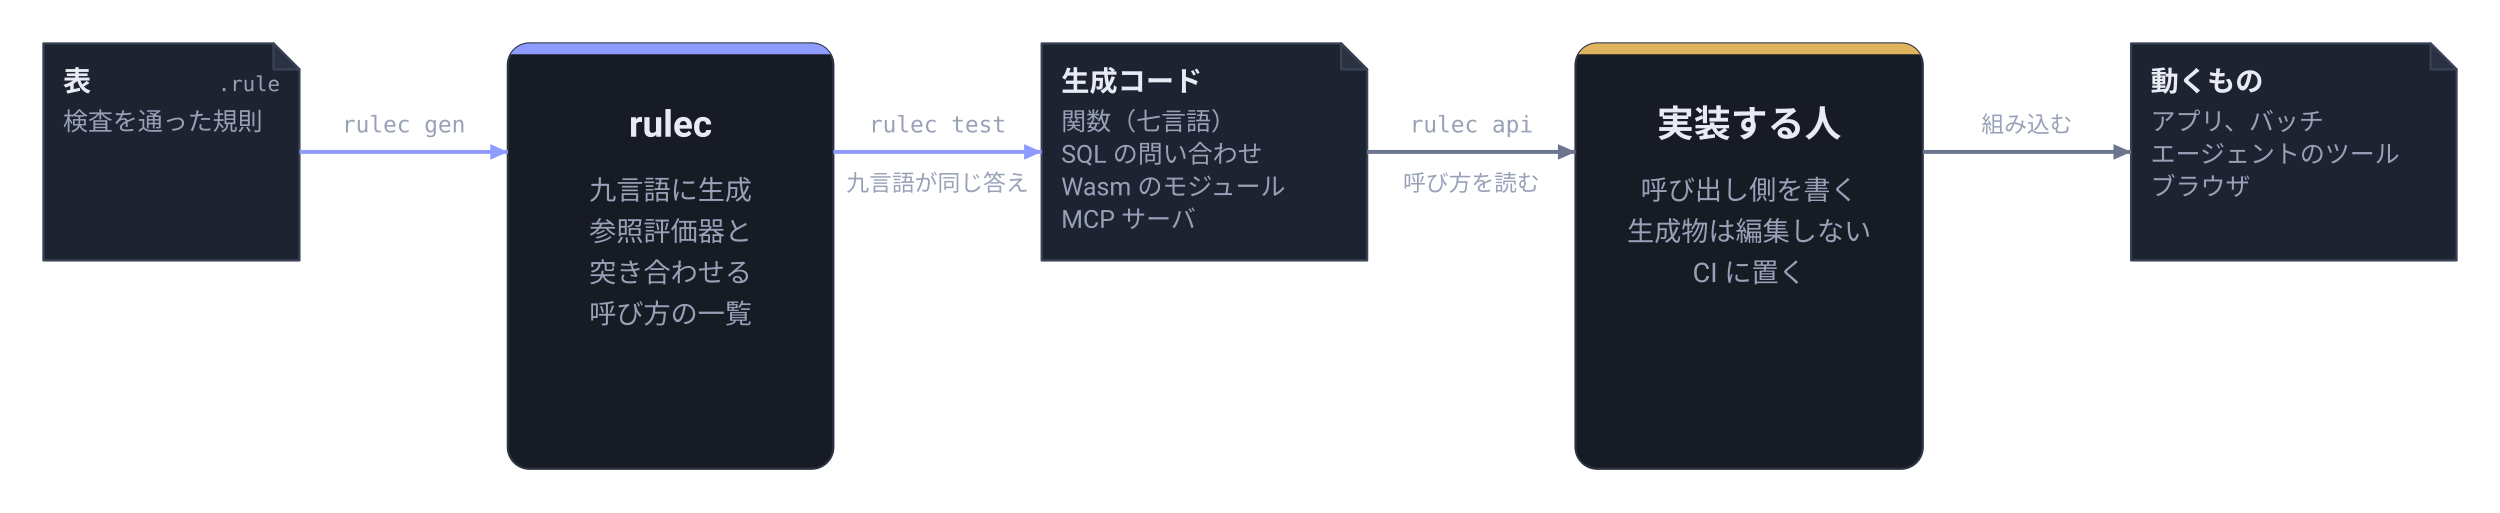
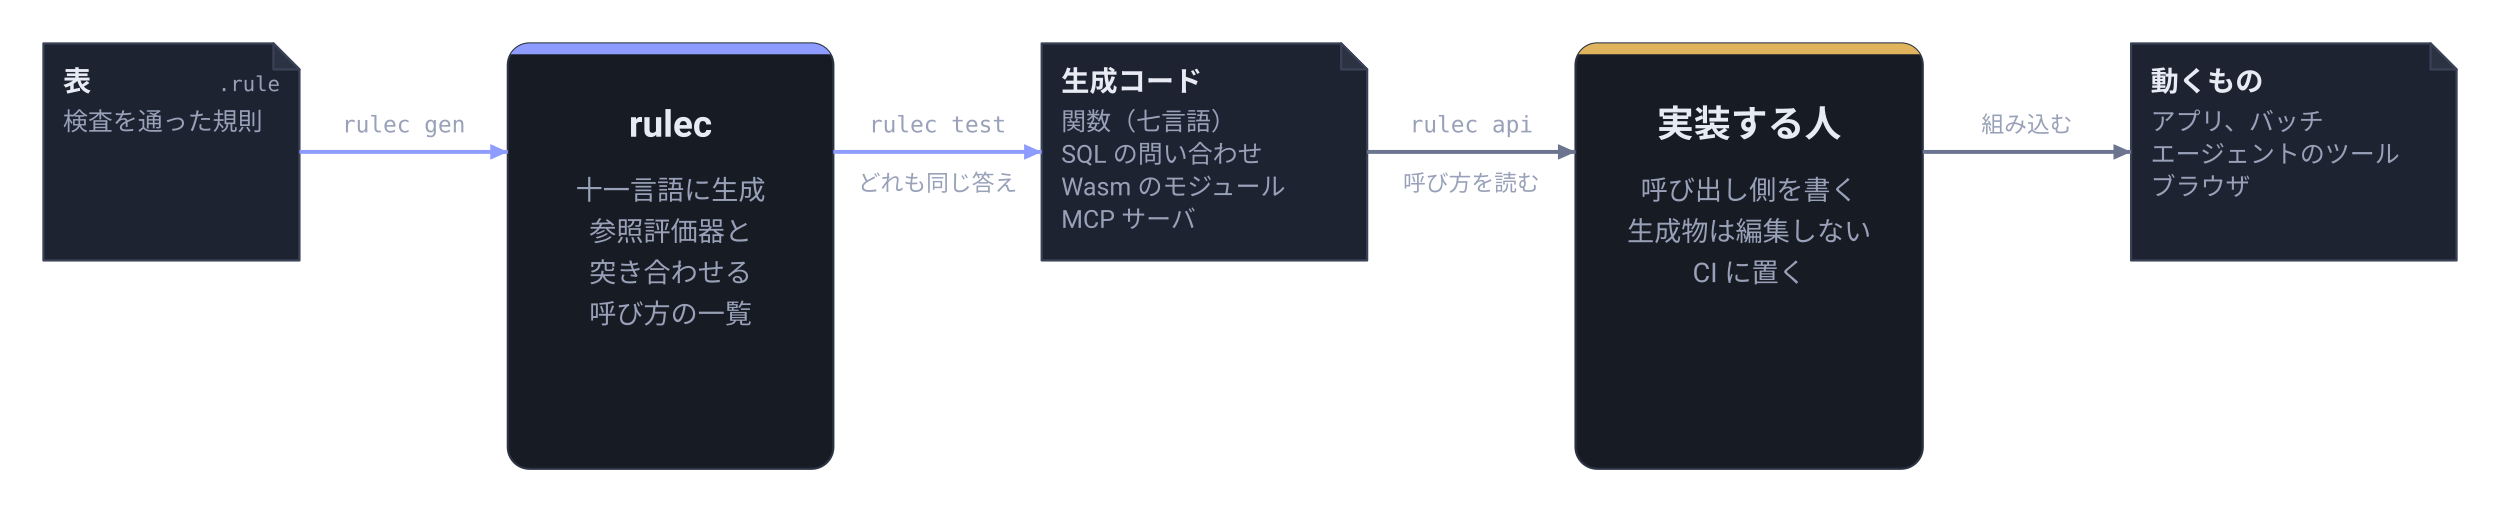
- <svg xmlns="http://www.w3.org/2000/svg" viewBox="0 0 1152 236" width="1152" height="236" role="img" aria-label="検査を通った表（.rule）から rulec gen が九言語のコードを出し、rulec test が参照評価器と突き合わせる。実装する人は rulec api で呼び方を読み、関数・SQL・Wasm・MCP サーバのどれかを自分のアプリやバッチやエージェントに組み込む。生成物は編集せず、表が変われば CI の gen --check が止める。" font-family="-apple-system, BlinkMacSystemFont, &quot;Hiragino Sans&quot;, &quot;Noto Sans JP&quot;, &quot;Yu Gothic&quot;, Meiryo, &quot;Segoe UI&quot;, Roboto, sans-serif">
+ <svg xmlns="http://www.w3.org/2000/svg" viewBox="0 0 1152 236" width="1152" height="236" role="img" aria-label="検査を通った表（.rule）から rulec gen が十一言語のコードを出し、rulec test が参照評価器と突き合わせる。実装する人は rulec api で呼び方を読み、関数・SQL・Wasm・MCP サーバのどれかを自分のアプリやバッチやエージェントに組み込む。生成物は編集せず、表が変われば CI の gen --check が止める。" font-family="-apple-system, BlinkMacSystemFont, &quot;Hiragino Sans&quot;, &quot;Noto Sans JP&quot;, &quot;Yu Gothic&quot;, Meiryo, &quot;Segoe UI&quot;, Roboto, sans-serif">
  <defs>
    <marker id="head-neutral" viewBox="0 0 10 10" refX="9" refY="5" markerWidth="9" markerHeight="9" markerUnits="userSpaceOnUse" orient="auto">
      <path d="M0,1 L9,5 L0,9 Z" fill="#6b7590" />
    </marker>
    <marker id="head-accent" viewBox="0 0 10 10" refX="9" refY="5" markerWidth="9" markerHeight="9" markerUnits="userSpaceOnUse" orient="auto">
      <path d="M0,1 L9,5 L0,9 Z" fill="#8e9cff" />
    </marker>
    <marker id="head-human" viewBox="0 0 10 10" refX="9" refY="5" markerWidth="9" markerHeight="9" markerUnits="userSpaceOnUse" orient="auto">
      <path d="M0,1 L9,5 L0,9 Z" fill="#e0b45c" />
    </marker>
  </defs>
  <path d="M20,20.0 H126 L138,32.0 V120.0 H20 Z" fill="#1e2331" stroke="#3a4257" stroke-linejoin="round" />
  <path d="M126,20.0 V32.0 H138 Z" fill="#2b3242" stroke="#3a4257" stroke-linejoin="round" />
  <text x="29" y="42.0" font-size="13" font-weight="600" text-anchor="start" fill="#e8ebf4">表</text>
  <text x="129" y="42.0" font-size="9.5" font-weight="400" text-anchor="end" fill="#98a1b8" font-family="ui-monospace, SFMono-Regular, Menlo, Consolas, monospace">.rule</text>
  <text x="29" y="60.0" font-size="11.5" font-weight="400" text-anchor="start" fill="#98a1b8">検査を通った規則</text>
  <clipPath id="clip-1">
    <rect x="234" y="20" width="150" height="196" rx="10" />
  </clipPath>
  <rect x="234" y="20" width="150" height="196" rx="10" fill="#171b24" stroke="#2b3242" />
  <rect x="234" y="20" width="150" height="5" fill="#8e9cff" clip-path="url(#clip-1)" />
  <text x="309.0" y="63" font-size="17" font-weight="700" text-anchor="middle" fill="#e8ebf4">rulec</text>
-   <text x="309.0" y="92" font-size="12.5" font-weight="400" text-anchor="middle" fill="#98a1b8">九言語に生成</text>
+   <text x="309.0" y="92" font-size="12.5" font-weight="400" text-anchor="middle" fill="#98a1b8">十一言語に生成</text>
  <text x="309.0" y="111" font-size="12.5" font-weight="400" text-anchor="middle" fill="#98a1b8">参照評価器と</text>
  <text x="309.0" y="130" font-size="12.5" font-weight="400" text-anchor="middle" fill="#98a1b8">突き合わせる</text>
  <text x="309.0" y="149" font-size="12.5" font-weight="400" text-anchor="middle" fill="#98a1b8">呼び方の一覧</text>
  <path d="M480,20.0 H618 L630,32.0 V120.0 H480 Z" fill="#1e2331" stroke="#3a4257" stroke-linejoin="round" />
  <path d="M618,20.0 V32.0 H630 Z" fill="#2b3242" stroke="#3a4257" stroke-linejoin="round" />
  <text x="489" y="42.0" font-size="13" font-weight="600" text-anchor="start" fill="#e8ebf4">生成コード</text>
  <text x="489" y="60.0" font-size="11.5" font-weight="400" text-anchor="start" fill="#98a1b8">関数（七言語）</text>
  <text x="489" y="75.0" font-size="11.5" font-weight="400" text-anchor="start" fill="#98a1b8">SQL の問い合わせ</text>
  <text x="489" y="90.0" font-size="11.5" font-weight="400" text-anchor="start" fill="#98a1b8">Wasm のモジュール</text>
  <text x="489" y="105.0" font-size="11.5" font-weight="400" text-anchor="start" fill="#98a1b8">MCP サーバ</text>
  <clipPath id="clip-3">
    <rect x="726" y="20" width="160" height="196" rx="10" />
  </clipPath>
  <rect x="726" y="20" width="160" height="196" rx="10" fill="#171b24" stroke="#2b3242" />
  <rect x="726" y="20" width="160" height="5" fill="#e0b45c" clip-path="url(#clip-3)" />
  <text x="806.0" y="63" font-size="17" font-weight="700" text-anchor="middle" fill="#e8ebf4">実装する人</text>
  <text x="806.0" y="92" font-size="12.5" font-weight="400" text-anchor="middle" fill="#98a1b8">呼び出し側を書く</text>
  <text x="806.0" y="111" font-size="12.5" font-weight="400" text-anchor="middle" fill="#98a1b8">生成物は編集しない</text>
  <text x="806.0" y="130" font-size="12.5" font-weight="400" text-anchor="middle" fill="#98a1b8">CI に置く</text>
  <path d="M982,20.0 H1120 L1132,32.0 V120.0 H982 Z" fill="#1e2331" stroke="#3a4257" stroke-linejoin="round" />
  <path d="M1120,20.0 V32.0 H1132 Z" fill="#2b3242" stroke="#3a4257" stroke-linejoin="round" />
  <text x="991" y="42.0" font-size="13" font-weight="600" text-anchor="start" fill="#e8ebf4">動くもの</text>
  <text x="991" y="60.0" font-size="11.5" font-weight="400" text-anchor="start" fill="#98a1b8">アプリ、バッチ</text>
  <text x="991" y="75.0" font-size="11.5" font-weight="400" text-anchor="start" fill="#98a1b8">エージェントのツール</text>
  <text x="991" y="90.0" font-size="11.5" font-weight="400" text-anchor="start" fill="#98a1b8">ブラウザ</text>
  <line x1="138" y1="70" x2="234" y2="70" stroke="#8e9cff" stroke-width="1.8" marker-end="url(#head-accent)" />
  <text x="186.0" y="61" font-size="10.5" font-weight="400" text-anchor="middle" fill="#98a1b8" font-family="ui-monospace, SFMono-Regular, Menlo, Consolas, monospace">rulec gen</text>
  <line x1="384" y1="70" x2="480" y2="70" stroke="#8e9cff" stroke-width="1.8" marker-end="url(#head-accent)" />
  <text x="432.0" y="61" font-size="10.5" font-weight="400" text-anchor="middle" fill="#98a1b8" font-family="ui-monospace, SFMono-Regular, Menlo, Consolas, monospace">rulec test</text>
-   <text x="432.0" y="88" font-size="10.5" font-weight="400" text-anchor="middle" fill="#98a1b8">九言語が同じ答え</text>
+   <text x="432.0" y="88" font-size="10.5" font-weight="400" text-anchor="middle" fill="#98a1b8">どれも同じ答え</text>
  <line x1="630" y1="70" x2="726" y2="70" stroke="#6b7590" stroke-width="1.8" marker-end="url(#head-neutral)" />
  <text x="678.0" y="61" font-size="10.5" font-weight="400" text-anchor="middle" fill="#98a1b8" font-family="ui-monospace, SFMono-Regular, Menlo, Consolas, monospace">rulec api</text>
  <text x="678.0" y="88" font-size="10.5" font-weight="400" text-anchor="middle" fill="#98a1b8">呼び方を読む</text>
  <line x1="886" y1="70" x2="982" y2="70" stroke="#6b7590" stroke-width="1.8" marker-end="url(#head-neutral)" />
  <text x="934.0" y="61" font-size="10.5" font-weight="400" text-anchor="middle" fill="#98a1b8">組み込む</text>
</svg>
